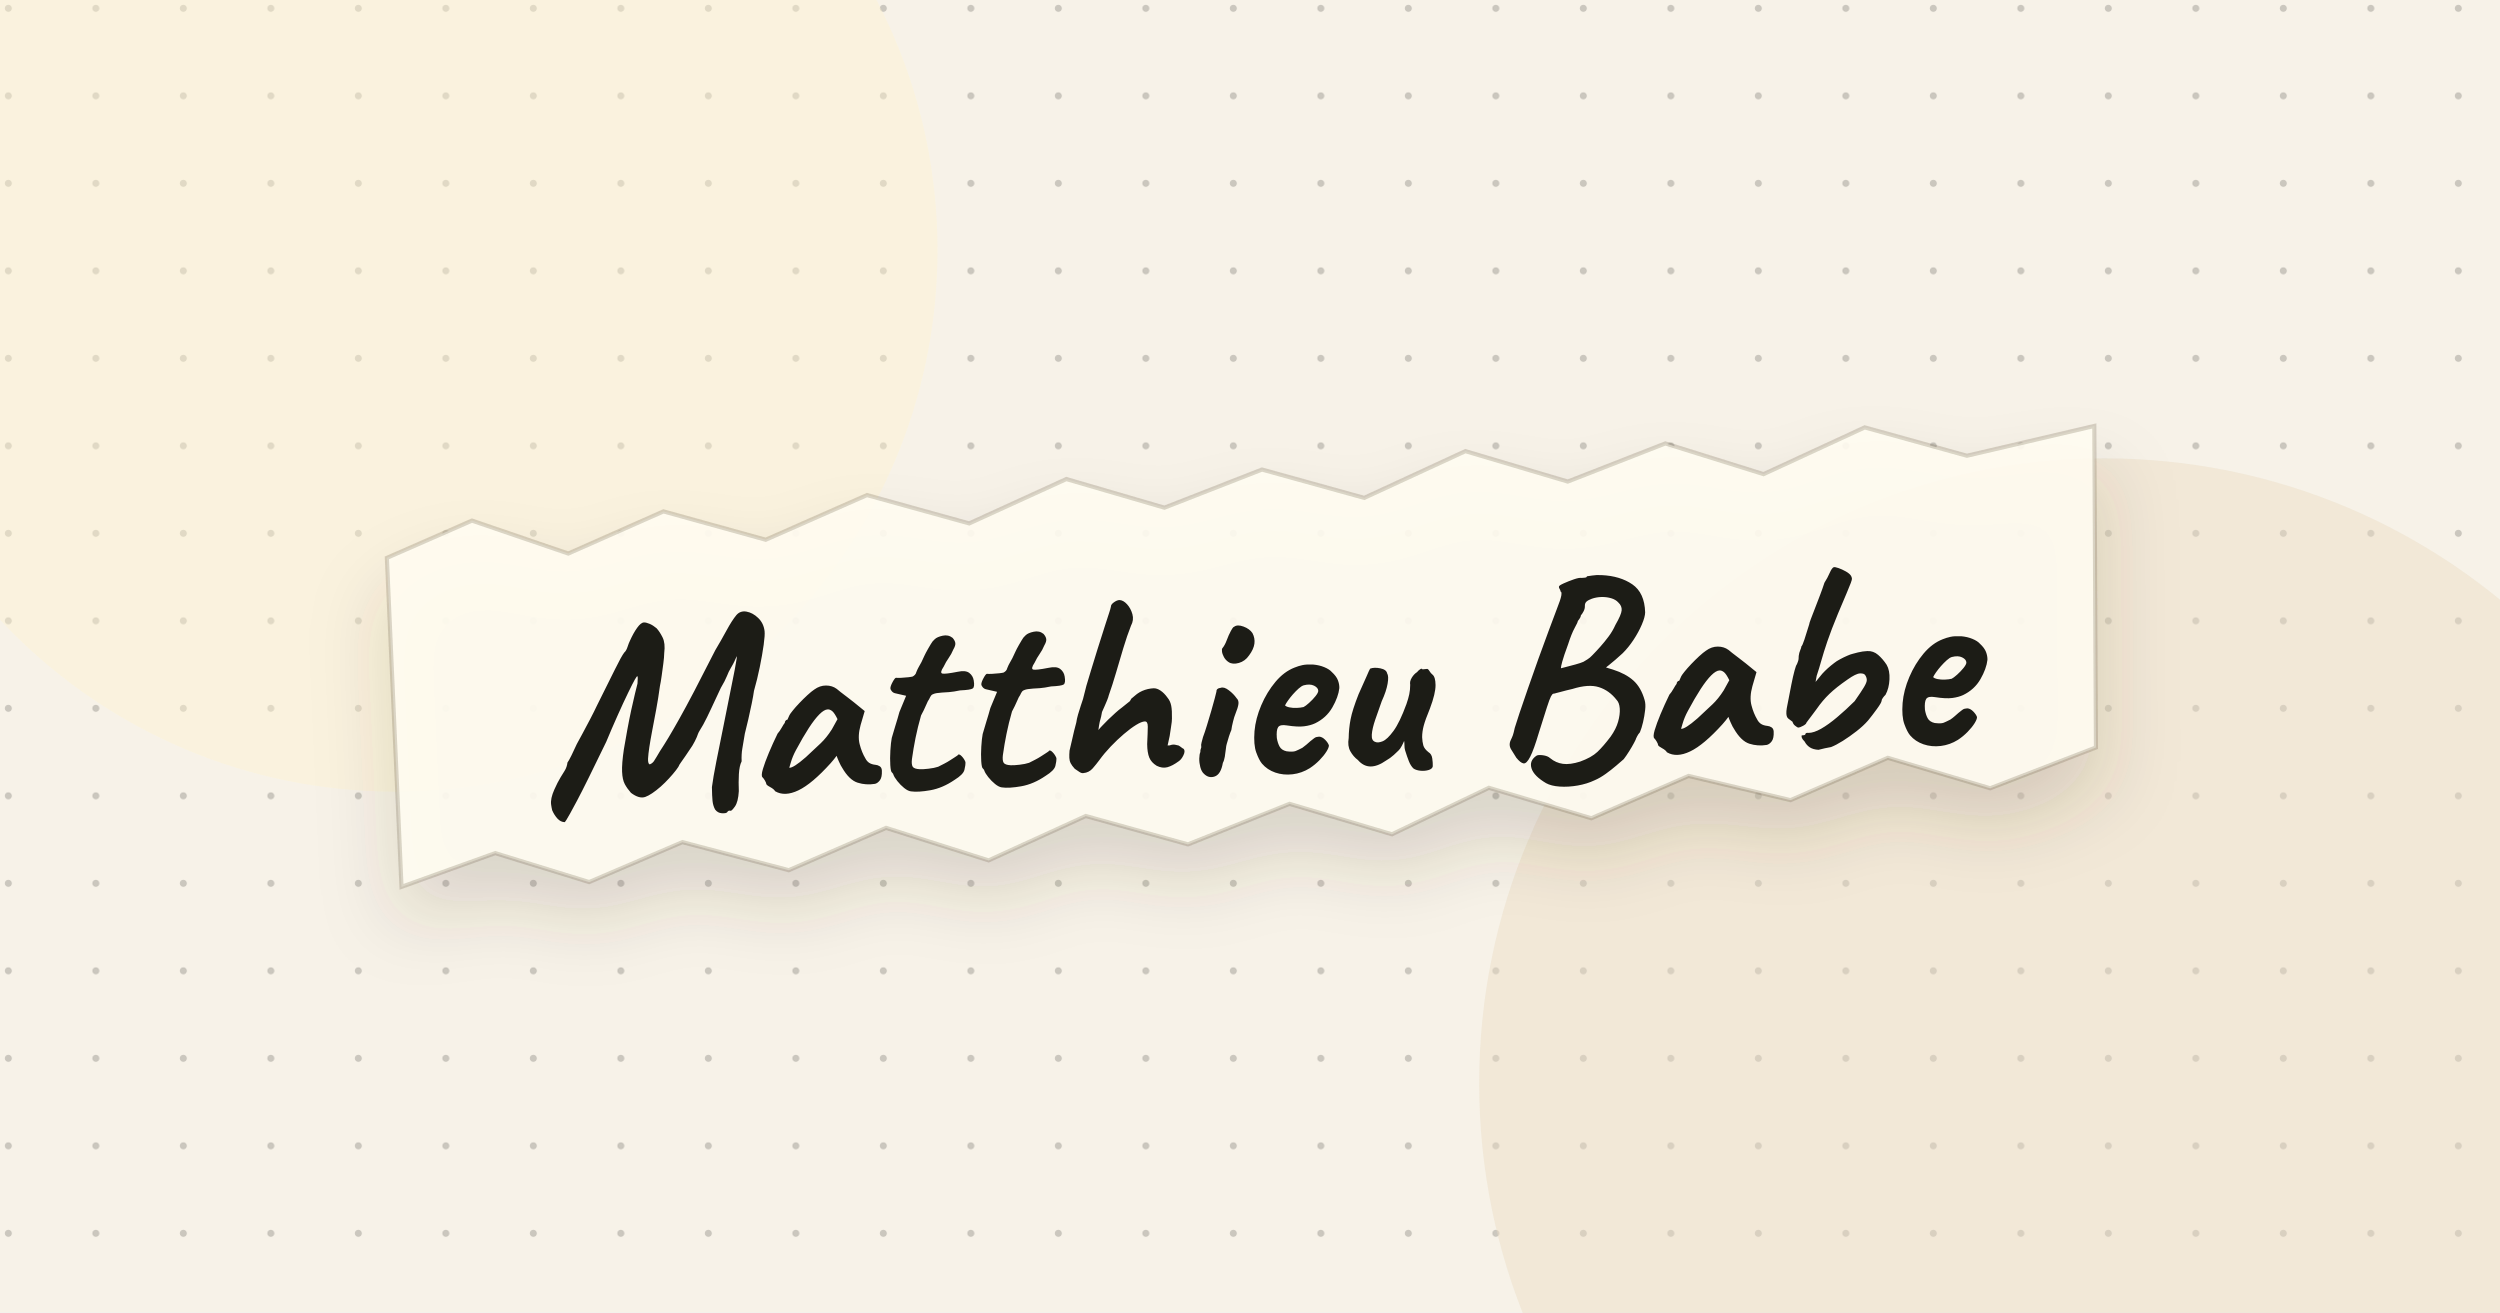
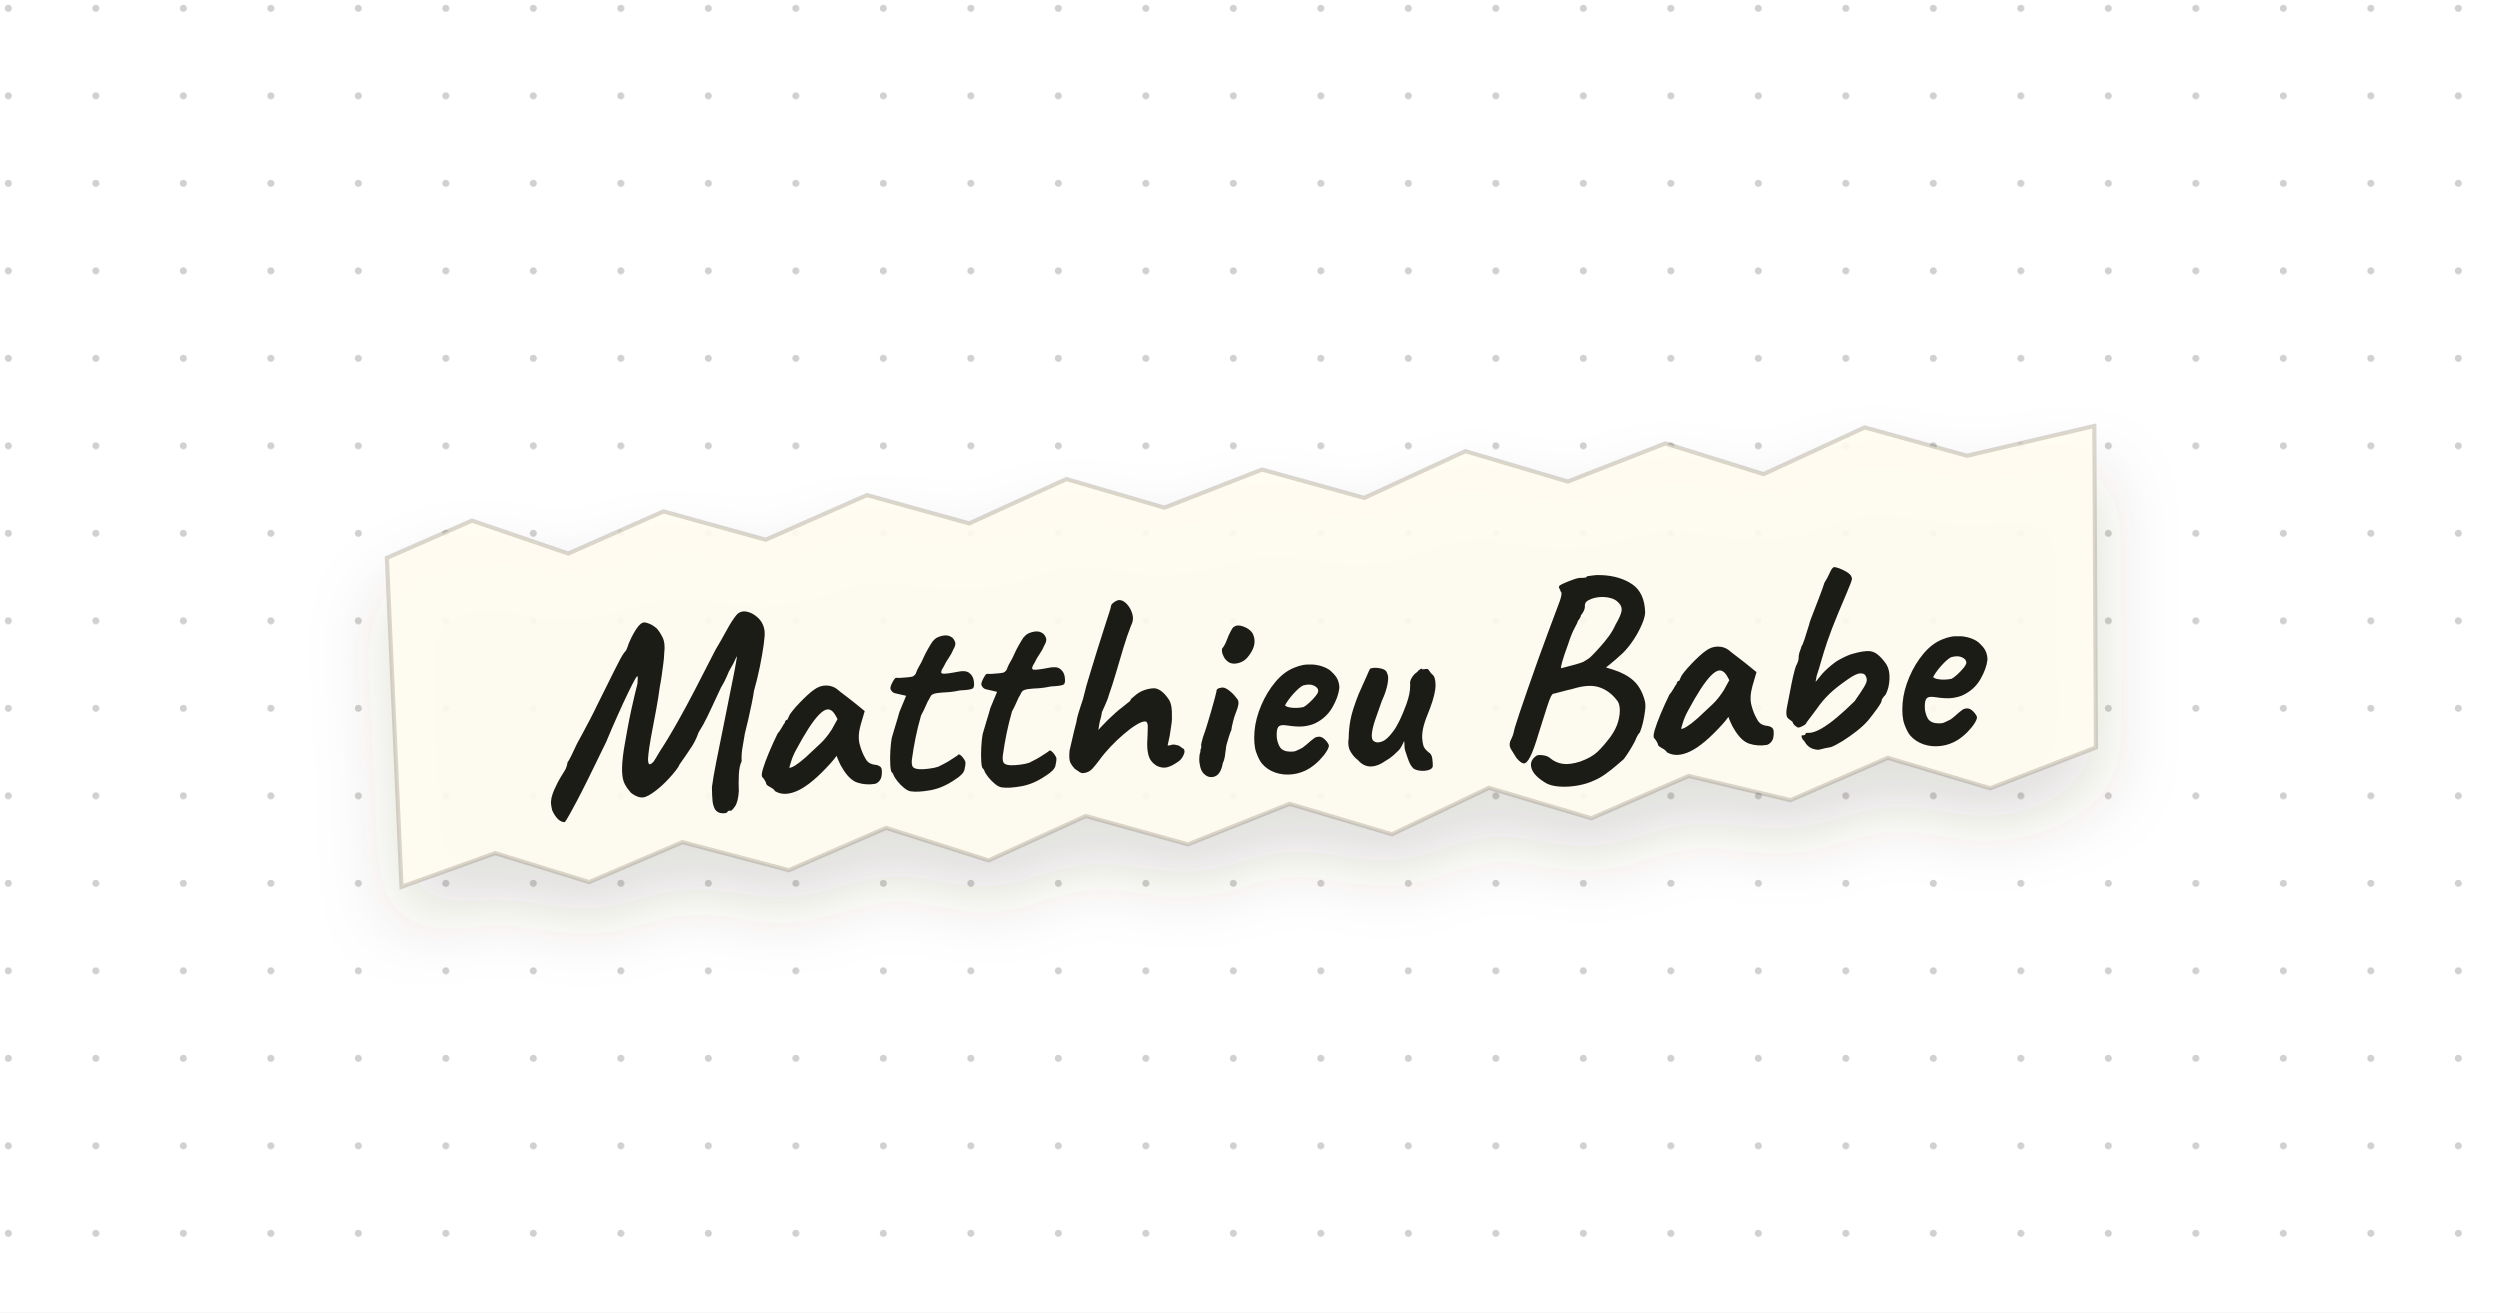
<svg xmlns="http://www.w3.org/2000/svg" width="1200" height="630" viewBox="0 0 1200 630">
  <defs>
    <pattern id="dots" width="42" height="42" patternUnits="userSpaceOnUse">
      <circle cx="4" cy="4" r="1.7" fill="rgba(28,26,23,0.2)" />
    </pattern>
    <filter id="shadow" x="-20%" y="-80%" width="140%" height="260%">
      <feDropShadow dx="0" dy="20" stdDeviation="18" flood-color="#4b3823" flood-opacity="0.18" />
    </filter>
  </defs>
-   <rect width="1200" height="630" fill="#f7f2e8" />
+   <rect width="1200" height="630" fill="#ffffff" />
  <rect width="1200" height="630" fill="url(#dots)" />
-   <circle cx="190" cy="120" r="260" fill="#fff4cf" opacity="0.42" />
-   <circle cx="1010" cy="520" r="300" fill="#eadcc4" opacity="0.45" />
  <g filter="url(#shadow)" transform="translate(600 315) rotate(-4)">
    <path d="M-410,-76 L-368,-91 L-323,-72 L-276,-89 L-228,-72 L-178,-90 L-130,-73 L-82,-91 L-36,-74 L12,-89 L60,-72 L110,-91 L158,-73 L206,-88 L252,-70 L302,-89 L350,-72 L412,-82 L402,72 L350,88 L302,70 L254,87 L206,72 L158,89 L110,71 L62,90 L14,72 L-36,88 L-84,71 L-132,89 L-180,70 L-228,87 L-278,70 L-324,86 L-368,69 L-414,82 Z" fill="rgba(255,252,241,0.9)" stroke="rgba(92,78,54,0.22)" stroke-width="2" />
    <g transform="rotate(1.5) translate(0 14)">
      <path fill="#1c1a17" d="M-254.03 49.90L-254.03 49.90Q-254.56 50.42-256.54 50.23Q-258.52 50.03-259.71 48.31L-259.71 48.31Q-260.63 46.46-260.77 44.09Q-260.90 41.71-260.77 37.49L-260.77 37.49Q-259.97 32.87-258.13 25.34Q-256.28 17.82-253.97 8.51Q-251.66-0.79-249.28-10.56L-249.28-10.56Q-248.09-15.18-247.37-18.35Q-246.64-21.52-246.31-23.17Q-245.98-24.82-245.98-24.82L-245.98-24.82Q-246.11-24.55-246.31-24.29Q-246.51-24.02-246.64-23.76Q-246.77-23.50-246.91-23.23L-246.91-23.23Q-246.91-23.23-247.37-22.31Q-247.83-21.38-249.28-19.14L-249.28-19.14Q-250.34-17.56-251.26-15.44Q-252.19-13.33-254.43-9.90L-254.43-9.90Q-256.54-5.94-259.18-0.79Q-261.82 4.36-263.67 7.39L-263.67 7.39Q-264.59 8.84-265.32 9.90Q-266.05 10.96-266.31 11.62L-266.31 11.62Q-266.84 13.07-268.03 15.18Q-269.21 17.29-270.80 19.27L-270.80 19.27Q-271.59 20.46-272.84 22.04Q-274.10 23.63-275.02 24.88Q-275.95 26.14-275.95 26.14L-275.95 26.14Q-276.21 26.93-277.66 28.64Q-279.11 30.36-281.16 32.41Q-283.21 34.45-285.32 36.17L-285.32 36.17Q-289.94 39.86-292.91 40.79Q-295.88 41.71-299.71 38.54L-299.71 38.54Q-301.42 36.43-302.48 34.25Q-303.53 32.08-303.53 28.25Q-303.53 24.42-302.21 17.56L-302.21 17.56Q-301.29 13.20-300.17 8.32Q-299.05 3.43-297.86-1.12Q-296.67-5.68-295.68-9.04Q-294.69-12.41-294.29-13.73L-294.29-13.73Q-293.90-17.03-294.16-17.23Q-294.43-17.42-295.48-15.71L-295.48-15.71Q-296.41-14.26-298.91-9.64Q-301.42-5.02-304.52 1.19Q-307.63 7.39-310.53 13.60L-310.53 13.60Q-315.94 23.63-319.64 30.36Q-323.33 37.09-325.71 41.12Q-328.09 45.14-329.34 47.19Q-330.59 49.24-331.19 50.09Q-331.78 50.95-332.05 51.22L-332.05 51.22Q-334.03 51.08-335.48 49.37Q-336.93 47.65-337.85 45.28L-337.85 45.28Q-338.12 43.96-338.25 42.50Q-338.38 41.05-337.92 39.27Q-337.46 37.49-336.40 35.38L-336.40 35.38Q-334.69 31.94-333.10 29.57Q-331.52 27.19-331.12 26.66L-331.12 26.66Q-330.46 25.74-330.07 24.68Q-329.67 23.63-329.54 22.70L-329.54 22.70Q-328.88 21.91-327.49 19.40Q-326.11 16.90-324.65 13.99L-324.65 13.99Q-323.60 12.28-321.75 9.17Q-319.90 6.07-317.79 2.44Q-315.68-1.19-314.09-4.22L-314.09-4.22Q-308.29-14.65-304.85-20.92Q-301.42-27.19-299.97-28.91L-299.97-28.91Q-299.05-29.57-298.32-31.48Q-297.59-33.40-297.07-34.32L-297.07-34.32Q-295.22-38.02-293.30-40.46Q-291.39-42.90-289.94-42.90L-289.94-42.90Q-288.88-42.90-287.23-42.11Q-285.58-41.32-284.00-39.86L-284.00-39.86Q-282.55-38.15-281.29-35.31Q-280.04-32.47-280.83-27.85L-280.83-27.85Q-280.96-25.74-281.49-22.77Q-282.02-19.80-282.55-16.90Q-283.07-13.99-283.60-12.01L-283.60-12.01Q-284.66-6.07-285.91-0.73Q-287.17 4.62-288.22 9.11Q-289.28 13.60-289.94 16.96Q-290.60 20.33-290.80 22.44Q-290.99 24.55-290.33 25.21L-290.33 25.21Q-289.94 25.34-289.21 24.88Q-288.49 24.42-288.09 23.89L-288.09 23.89Q-287.30 22.84-286.64 21.78Q-285.98 20.72-284.92 19.14L-284.92 19.14Q-282.81 16.24-280.50 12.74Q-278.19 9.24-274.96 4.03Q-271.72-1.19-267.23-8.91Q-262.75-16.63-256.28-28.12L-256.28-28.12Q-253.24-32.74-250.47-37.36Q-247.70-41.98-245.45-44.48L-245.45-44.48Q-243.47-46.60-240.50-45.94Q-237.53-45.28-235.03-42.64Q-232.52-40.00-232.25-36.17L-232.25-36.17Q-232.12-34.32-232.98-29.63Q-233.84-24.95-235.29-19.14Q-236.74-13.33-238.59-7.79L-238.59-7.79Q-238.99-5.54-239.91-1.85Q-240.83 1.85-241.89 5.68Q-242.95 9.50-243.87 12.54L-243.87 12.54Q-244.79 17.03-245.39 19.67Q-245.98 22.31-245.98 25.74L-245.98 25.74Q-247.17 27.85-247.57 31.81Q-247.96 35.77-247.96 40.00L-247.96 40.00Q-248.49 45.14-250.14 47.26Q-251.79 49.37-252.32 49.24L-252.32 49.24Q-253.37 48.84-254.03 49.90ZM-230.54 40.79L-230.54 40.79Q-231.07 39.73-232.85 38.68Q-234.63 37.62-234.63 37.09L-234.63 37.09Q-234.63 36.56-235.22 35.44Q-235.82 34.32-236.35 33.79L-236.35 33.79Q-237.01 33.00-235.95 29.90Q-234.89 26.80-232.78 22.31Q-230.67 17.82-228.16 13.20L-228.16 13.20Q-227.11 12.14-226.05 10.43Q-224.99 8.71-224.47 8.18L-224.47 8.18Q-224.47 7.66-224.07 7.19Q-223.67 6.73-223.15 6.73L-223.15 6.73L-222.09 4.62Q-221.83 4.09-220.44 2.51Q-219.05 0.92-217.07-0.99Q-215.09-2.90-213.05-4.62Q-211.00-6.34-209.68-7.13L-209.68-7.13Q-206.91-8.98-203.94-8.84Q-200.97-8.71-198.86-7.00L-198.86-7.00Q-198.46-6.60-197.08-5.41Q-195.69-4.22-193.91-2.77Q-192.13-1.32-190.81-0.13L-190.81-0.13L-185.92 4.22L-188.17 10.82Q-189.88 16.10-189.02 20.06Q-188.17 24.02-186.58 26.93L-186.58 26.93Q-185.92 28.38-184.80 29.17Q-183.68 29.96-181.83 30.23L-181.83 30.23Q-180.77 30.36-179.85 31.02Q-178.93 31.68-178.93 33.13L-178.93 33.13Q-178.93 36.30-180.05 37.69Q-181.17 39.07-182.49 39.34L-182.49 39.34Q-186.85 39.86-190.81 38.41Q-194.77 36.96-197.93 30.89L-197.93 30.89Q-198.46 30.10-199.32 27.92Q-200.18 25.74-200.31 25.08L-200.31 25.08Q-200.84 25.74-201.70 26.73Q-202.55 27.72-203.35 28.51L-203.35 28.51Q-212.72 38.02-219.38 40.85Q-226.05 43.69-230.54 40.79ZM-223.28 29.83L-223.28 29.83Q-222.35 29.96-220.37 28.84Q-218.39 27.72-215.09 25.08L-215.09 25.08Q-210.61 21.25-207.70 18.74Q-204.80 16.24-202.03 12.28L-202.03 12.28L-199.12 7.52Q-200.44 4.49-201.50 3.56Q-202.55 2.64-203.61 2.64L-203.61 2.64Q-205.33 2.64-207.70 4.82Q-210.08 7.00-213.05 11.15Q-216.02 15.31-219.71 21.52L-219.71 21.52Q-221.43 24.42-222.35 27.13Q-223.28 29.83-223.28 29.83ZM-165.46 43.69L-165.46 43.69Q-166.91 43.43-168.63 41.91Q-170.35 40.39-171.73 38.48Q-173.12 36.56-173.51 35.24L-173.51 35.24Q-173.51 34.98-173.84 34.58Q-174.17 34.19-174.17 34.19L-174.17 34.19Q-174.70 33.79-174.77 30.69Q-174.83 27.59-174.44 23.76Q-174.04 19.93-173.51 17.69L-173.51 17.69Q-172.85 15.58-171.53 11.95Q-170.21 8.32-169.29 5.41L-169.29 5.41L-165.73-2.24L-171.01-3.70Q-171.93-3.96-172.52-4.75Q-173.12-5.54-173.12-6.07L-173.12-6.07Q-173.12-7.13-171.93-9.11Q-170.74-11.09-170.21-11.09L-170.21-11.09Q-169.55-10.96-167.77-10.96Q-165.99-10.96-164.27-11.09Q-162.56-11.22-162.16-11.35L-162.16-11.35Q-161.63-11.62-161.11-12.08Q-160.58-12.54-160.31-13.46L-160.31-13.46Q-159.65-14.92-159.13-15.71Q-158.60-16.50-157.67-18.08L-157.67-18.08Q-156.75-19.80-156.16-20.99Q-155.56-22.18-154.24-24.29L-154.24-24.29Q-153.58-25.21-152.79-26.53Q-152.00-27.85-150.81-28.78L-150.81-28.78Q-149.62-29.83-146.92-30.29Q-144.21-30.76-142.23-29.04L-142.23-29.04Q-141.17-27.72-141.04-26.53Q-140.91-25.34-142.10-23.50L-142.10-23.50Q-143.15-21.25-144.54-19.47Q-145.93-17.69-147.11-15.44L-147.11-15.44Q-149.23-12.54-147.91-12.14Q-146.59-11.75-140.51-12.67L-140.51-12.67Q-136.69-13.33-134.97-11.88Q-133.25-10.43-132.99-8.18L-132.99-8.18Q-132.59-5.02-133.65-4.36Q-134.71-3.70-139.72-3.70L-139.72-3.70Q-142.89-3.17-145.13-3.10Q-147.38-3.04-148.43-3.04L-148.43-3.04Q-150.15-2.90-150.68-2.90Q-151.21-2.90-152.26-2.64L-152.26-2.64Q-153.32-2.38-153.78-1.78Q-154.24-1.19-154.77-0.13L-154.77-0.13Q-155.30 0.40-156.35 2.64Q-157.41 4.88-158.99 7.52L-158.99 7.52Q-160.84 13.07-162.10 18.15Q-163.35 23.23-164.27 28.25L-164.27 28.25Q-164.67 30.76-164.08 31.88Q-163.48 33.00-160.71 33.26L-160.71 33.26Q-159.26 33.40-156.49 33.20Q-153.71 33.00-151.87 32.47L-151.87 32.47Q-150.41 31.81-148.83 31.09Q-147.25 30.36-145.93 29.57L-145.93 29.57Q-144.74 28.91-143.55 28.18Q-142.36 27.46-142.36 27.46L-142.36 27.46Q-141.70 26.40-140.45 27.79Q-139.19 29.17-138.67 30.76L-138.67 30.76Q-138.67 32.34-139.33 34.52Q-139.99 36.70-144.21 39.07L-144.21 39.07Q-150.15 42.77-156.09 43.56Q-162.03 44.35-165.46 43.69ZM-121.77 43.69L-121.77 43.69Q-123.22 43.43-124.94 41.91Q-126.65 40.39-128.04 38.48Q-129.43 36.56-129.82 35.24L-129.82 35.24Q-129.82 34.98-130.15 34.58Q-130.48 34.19-130.48 34.19L-130.48 34.19Q-131.01 33.79-131.08 30.69Q-131.14 27.59-130.75 23.76Q-130.35 19.93-129.82 17.69L-129.82 17.69Q-129.16 15.58-127.84 11.95Q-126.52 8.32-125.60 5.41L-125.60 5.41L-122.03-2.24L-127.31-3.70Q-128.24-3.96-128.83-4.75Q-129.43-5.54-129.43-6.07L-129.43-6.07Q-129.43-7.13-128.24-9.11Q-127.05-11.09-126.52-11.09L-126.52-11.09Q-125.86-10.96-124.08-10.96Q-122.30-10.96-120.58-11.09Q-118.87-11.22-118.47-11.35L-118.47-11.35Q-117.94-11.62-117.41-12.08Q-116.89-12.54-116.62-13.46L-116.62-13.46Q-115.96-14.92-115.43-15.71Q-114.91-16.50-113.98-18.08L-113.98-18.08Q-113.06-19.80-112.46-20.99Q-111.87-22.18-110.55-24.29L-110.55-24.29Q-109.89-25.21-109.10-26.53Q-108.31-27.85-107.12-28.78L-107.12-28.78Q-105.93-29.83-103.22-30.29Q-100.52-30.76-98.54-29.04L-98.54-29.04Q-97.48-27.72-97.35-26.53Q-97.22-25.34-98.41-23.50L-98.41-23.50Q-99.46-21.25-100.85-19.47Q-102.23-17.69-103.42-15.44L-103.42-15.44Q-105.53-12.54-104.21-12.14Q-102.89-11.75-96.82-12.67L-96.82-12.67Q-92.99-13.33-91.28-11.88Q-89.56-10.43-89.30-8.18L-89.30-8.18Q-88.90-5.02-89.96-4.36Q-91.01-3.70-96.03-3.70L-96.03-3.70Q-99.20-3.17-101.44-3.10Q-103.69-3.04-104.74-3.04L-104.74-3.04Q-106.46-2.90-106.99-2.90Q-107.51-2.90-108.57-2.64L-108.57-2.64Q-109.63-2.38-110.09-1.78Q-110.55-1.19-111.08-0.13L-111.08-0.13Q-111.61 0.40-112.66 2.64Q-113.72 4.88-115.30 7.52L-115.30 7.52Q-117.15 13.07-118.40 18.15Q-119.66 23.23-120.58 28.25L-120.58 28.25Q-120.98 30.76-120.38 31.88Q-119.79 33.00-117.02 33.26L-117.02 33.26Q-115.57 33.40-112.79 33.20Q-110.02 33.00-108.17 32.47L-108.17 32.47Q-106.72 31.81-105.14 31.09Q-103.55 30.36-102.23 29.57L-102.23 29.57Q-101.05 28.91-99.86 28.18Q-98.67 27.46-98.67 27.46L-98.67 27.46Q-98.01 26.40-96.76 27.79Q-95.50 29.17-94.97 30.76L-94.97 30.76Q-94.97 32.34-95.63 34.52Q-96.29 36.70-100.52 39.07L-100.52 39.07Q-106.46 42.77-112.40 43.56Q-118.34 44.35-121.77 43.69ZM-82.30 38.54L-82.30 38.54Q-83.23 38.68-84.35 37.82Q-85.47 36.96-86.39 36.30L-86.39 36.30Q-87.71 34.72-88.24 33.53Q-88.77 32.34-88.77 30.89Q-88.77 29.44-88.51 27.46L-88.51 27.46Q-87.85 25.34-86.92 21.78Q-86.00 18.22-84.68 14.12L-84.68 14.12Q-84.41 12.54-83.69 10.36Q-82.96 8.18-82.17 6.14Q-81.38 4.09-80.98 3.04L-80.98 3.04Q-80.06-0.26-79.07-3.30Q-78.08-6.34-76.63-10.30Q-75.17-14.26-73.06-20.33L-73.06-20.33Q-70.16-28.25-68.71-32.21Q-67.25-36.17-66.59-37.88Q-65.93-39.60-65.67-40.66L-65.67-40.66Q-65.67-41.71-64.15-42.70Q-62.63-43.69-61.45-43.69L-61.45-43.69Q-59.60-43.56-57.88-41.51Q-56.17-39.47-55.51-36.63Q-54.85-33.79-56.43-31.15L-56.43-31.15Q-58.54-26.40-60.59-20.53Q-62.63-14.65-64.61-8.84Q-66.59-3.04-68.57 1.85L-68.57 1.85Q-68.71 2.51-69.43 4.09Q-70.16 5.68-70.69 6.73L-70.69 6.73Q-71.21 7.79-71.68 8.71Q-72.14 9.64-72.14 9.64L-72.14 9.64Q-72.27 10.43-72.67 11.88Q-73.06 13.33-73.46 14.39L-73.46 14.39Q-73.59 15.05-73.85 16.10Q-74.12 17.16-74.25 18.22L-74.25 18.22Q-73.59 17.42-72.40 16.30Q-71.21 15.18-69.37 13.46L-69.37 13.46Q-67.25 11.62-65.67 10.30Q-64.09 8.98-62.50 7.92L-62.50 7.92Q-61.05 6.86-59.80 5.94Q-58.54 5.02-58.54 5.02L-58.54 5.02Q-58.28 4.62-57.95 4.09Q-57.62 3.56-57.22 3.43L-57.22 3.43Q-56.96 3.17-56.30 2.71Q-55.64 2.24-54.98 1.72L-54.98 1.72Q-53.79 0.92-52.47 0.40Q-51.15-0.13-49.70-0.40Q-48.25-0.66-46.93-0.66L-46.93-0.66Q-45.34-0.66-43.63 0.59Q-41.91 1.85-40.46 4.09L-40.46 4.09Q-39.14 5.81-38.81 8.12Q-38.48 10.43-38.74 14.26L-38.74 14.26Q-38.74 15.31-39.34 18.22Q-39.93 21.12-40.19 22.57L-40.19 22.57L-41.38 27.06L-40.33 27.06Q-38.87 26.53-37.49 26.93Q-36.10 27.32-36.10 27.32L-36.10 27.32Q-35.44 27.72-34.85 28.25Q-34.25 28.78-33.73 29.04L-33.73 29.04Q-32.93 30.10-33.99 32.08Q-35.05 34.06-36.37 34.85L-36.37 34.85Q-39.53 36.96-41.98 37.49Q-44.42 38.02-47.06 36.56L-47.06 36.56Q-49.57 34.85-50.42 32.47Q-51.28 30.10-51.15 26.00L-51.15 26.00Q-50.62 20.20-50.49 17.62Q-50.36 15.05-51.81 15.05L-51.81 15.05Q-53.39 15.05-56.10 16.57Q-58.81 18.08-62.11 20.66Q-65.41 23.23-68.64 26.33Q-71.87 29.44-74.38 32.60L-74.38 32.60Q-75.97 34.58-77.81 36.50Q-79.66 38.41-82.30 38.54ZM-24.62 41.32L-24.62 41.32Q-25.67 40.26-26.14 38.15Q-26.60 36.04-26.47 33.99Q-26.33 31.94-25.81 30.89L-25.81 30.89Q-25.81 29.83-25.48 29.24Q-25.15 28.64-25.28 28.12L-25.28 28.12Q-25.41 27.59-25.01 26.27Q-24.62 24.95-24.22 23.76L-24.22 23.76Q-23.30 21.65-22.11 18.28Q-20.92 14.92-19.73 11.42Q-18.55 7.92-17.75 5.35Q-16.96 2.77-16.83 2.24L-16.83 2.24Q-16.83 0.66-14.72 0.53L-14.72 0.53Q-13.13-0.00-10.89 1.85Q-8.65 3.70-7.33 5.81L-7.33 5.81Q-6.27 6.86-6.53 8.58Q-6.80 10.30-8.25 13.46L-8.25 13.46Q-8.78 14.52-9.50 16.96Q-10.23 19.40-10.49 20.99L-10.49 20.99Q-11.02 22.04-11.75 23.96Q-12.47 25.87-13.00 27.59L-13.00 27.59Q-13.27 28.25-13.53 30.03Q-13.79 31.81-14.19 33.66Q-14.59 35.51-15.25 36.56L-15.25 36.56Q-16.43 41.98-19.40 42.90Q-22.37 43.82-24.62 41.32ZM-10.36-11.62L-10.36-11.62Q-11.81-12.67-12.54-14.19Q-13.27-15.71-13.33-16.90Q-13.40-18.08-13.13-18.35L-13.13-18.35Q-11.81-19.80-10.82-22.18Q-9.83-24.55-8.65-26.53L-8.65-26.53Q-8.38-26.93-7.92-27.65Q-7.46-28.38-6.93-28.51L-6.93-28.51Q-5.35-29.57-2.51-28.38Q0.33-27.19 1.65-25.08L1.65-25.08Q2.84-22.57 2.38-19.93Q1.91-17.29-0.46-14.39L-0.46-14.39Q-2.44-11.75-5.48-11.02Q-8.51-10.30-10.36-11.62ZM26.33 40.92L26.33 40.92Q22.37 43.16 17.95 43.49Q13.53 43.82 9.70 42.31Q5.87 40.79 3.50 37.75L3.50 37.75Q2.18 36.04 0.99 32.27Q-0.20 28.51 0.59 22.04L0.59 22.04Q1.39 15.97 4.36 9.77Q7.33 3.56 11.68-1.19Q16.04-5.94 21.19-7.66L21.19-7.66Q23.03-8.32 24.95-8.65Q26.86-8.98 30.03-8.71L30.03-8.71Q33.07-8.32 35.44-7.19Q37.82-6.07 38.87-4.75L38.87-4.75Q40.99-2.64 41.65-0.66Q42.31 1.32 42.17 3.17L42.17 3.17Q41.51 7.39 38.41 12.28Q35.31 17.16 29.77 19.54L29.77 19.54Q27.52 20.46 24.49 20.72Q21.45 20.99 16.17 19.93L16.17 19.93Q13.00 19.27 12.01 20.59Q11.02 21.91 11.15 25.74L11.15 25.74Q11.42 28.12 12.28 29.90Q13.13 31.68 15.51 32.34L15.51 32.34Q18.55 32.87 19.87 32.41Q21.19 31.94 23.17 31.02L23.17 31.02Q24.22 30.36 25.21 29.57Q26.20 28.78 27.19 27.98Q28.18 27.19 28.84 26.80L28.84 26.80Q29.50 26.27 30.16 26.14Q30.82 26.00 31.48 26.00L31.48 26.00Q32.93 26.14 34.25 27.59Q35.57 29.04 35.97 30.36L35.97 30.36Q35.97 31.42 34.65 33.33Q33.33 35.24 31.15 37.29Q28.97 39.34 26.33 40.92ZM24.62 11.48L24.62 11.48Q25.54 11.09 27.32 9.64Q29.11 8.18 30.56 6.53Q32.01 4.88 32.01 3.96L32.01 3.96Q32.01 2.51 30.10 1.45Q28.18 0.40 25.15 1.06L25.15 1.06Q24.09 1.32 22.64 2.51Q21.19 3.70 19.73 5.21Q18.28 6.73 17.23 8.12Q16.17 9.50 15.77 10.30L15.77 10.30Q16.30 10.96 17.89 11.35Q19.47 11.75 21.38 11.75Q23.30 11.75 24.62 11.48ZM76.10 43.30L76.10 43.30Q74.78 41.98 73.99 39.67Q73.19 37.36 72.40 34.32L72.40 34.32Q72.14 33.26 72.20 31.94Q72.27 30.62 72.14 29.83L72.14 29.83Q71.74 30.76 70.88 32.21Q70.03 33.66 69.23 34.32L69.23 34.32Q68.71 34.85 66.86 36.37Q65.01 37.88 63.16 38.81L63.16 38.81Q58.81 41.58 55.44 41.38Q52.07 41.18 49.57 38.02L49.57 38.02Q47.45 36.30 46.13 33.66Q44.81 31.02 45.61 27.32L45.61 27.32Q45.87 22.70 46.93 18.28Q47.98 13.86 51.28 6.47L51.28 6.47Q54.05 1.06 55.51-1.98Q56.96-5.02 57.35-5.54L57.35-5.54Q59.33-6.20 62.24-5.48Q65.14-4.75 65.41-2.90L65.41-2.90Q66.20-1.58 65.41 2.05Q64.61 5.68 62.24 10.30L62.24 10.30Q60.39 14.78 58.74 19.01Q57.09 23.23 56.76 26.14Q56.43 29.04 58.28 29.70L58.28 29.70Q59.47 30.36 61.78 29.57Q64.09 28.78 67.25 24.82Q70.42 20.86 73.99 12.28L73.99 12.28Q75.04 9.64 75.57 7.59Q76.10 5.54 76.23 3.04L76.23 3.04Q75.97 1.45 77.09-0.26Q78.21-1.98 79.79-2.90L79.79-2.90Q80.32-3.56 81.25-4.16Q82.17-4.75 82.43-4.09L82.43-4.09L84.55-4.22Q85.07-4.36 85.73-3.17Q86.39-1.98 87.05-1.45L87.05-1.45Q88.51-0.26 88.37 3.70Q88.24 7.66 85.21 14.78L85.21 14.78Q82.70 20.20 81.84 22.97Q80.98 25.74 80.85 28.38L80.85 28.38Q80.85 30.76 81.25 32.41Q81.64 34.06 83.62 35.77L83.62 35.77Q85.07 36.70 85.27 38.87Q85.47 41.05 85.34 42.64L85.34 42.64Q85.07 43.82 83.29 44.29Q81.51 44.75 79.46 44.48Q77.42 44.22 76.10 43.30ZM139.33 53.06L139.33 53.06Q133.65 49.37 132.66 45.67Q131.67 41.98 135.23 39.73L135.23 39.73Q136.03 39.20 138.34 39.60Q140.65 40.00 141.83 41.18L141.83 41.18Q144.47 43.56 147.84 44.15Q151.21 44.75 156.09 43.43L156.09 43.43Q161.63 41.71 164.60 39.14Q167.57 36.56 171.27 32.08L171.27 32.08Q174.04 28.51 175.16 25.08Q176.29 21.65 176.22 18.81Q176.15 15.97 174.83 14.52L174.83 14.52Q171.53 9.90 166.65 8.12Q161.77 6.34 153.85 8.45L153.85 8.45Q152.92 8.58 151.07 8.98Q149.23 9.37 147.77 9.70Q146.32 10.03 146.19 10.03L146.19 10.03Q145.27 10.30 144.74 10.30Q144.21 10.30 143.48 11.55Q142.76 12.80 141.31 16.70Q139.85 20.59 136.95 28.64L136.95 28.64Q134.18 36.70 132.26 40.06Q130.35 43.43 128.90 43.10Q127.45 42.77 125.60 40.26L125.60 40.26Q124.54 38.41 123.29 36.17Q122.03 33.92 123.35 31.55L123.35 31.55Q124.01 30.36 124.41 29.37Q124.81 28.38 125.47 25.87L125.47 25.87Q126.13 23.89 128.04 18.94Q129.95 13.99 132.59 7.33Q135.23 0.66 138.14-6.47Q141.04-13.60 143.75-19.93Q146.45-26.27 148.30-30.62L148.30-30.62Q150.15-34.72 150.55-36.56Q150.94-38.41 150.28-38.54L150.28-38.54Q150.28-39.20 149.89-39.80Q149.49-40.39 149.62-40.92L149.62-40.92Q149.62-41.45 151.93-42.37Q154.24-43.30 156.88-44.09Q159.52-44.88 160.71-44.62L160.71-44.62Q161.37-44.62 162.29-44.68Q163.22-44.75 163.22-45.28L163.22-45.28Q163.61-45.28 165.73-45.54Q167.84-45.80 170.35-45.54L170.35-45.54Q179.19-44.75 184.87-40.46Q190.54-36.17 190.41-26.80L190.41-26.80Q190.28-24.55 188.56-20.99Q186.85-17.42 184.27-13.86Q181.70-10.30 178.79-7.66L178.79-7.66Q177.08-6.20 175.16-4.69Q173.25-3.17 171.86-2.18Q170.48-1.19 170.48-1.19L170.48-1.19Q170.48-1.19 171.53-0.79Q172.59-0.40 173.78-0.00L173.78-0.00Q179.85 2.24 183.35 5.68Q186.85 9.11 188.30 15.18L188.30 15.18Q188.83 17.16 188.36 20.06Q187.90 22.97 187.11 25.81Q186.32 28.64 185.39 30.62L185.39 30.62Q184.47 31.55 183.94 32.54Q183.41 33.53 183.41 33.53L183.41 33.53Q183.41 33.79 182.36 35.57Q181.30 37.36 179.85 39.47Q178.40 41.58 177.08 43.16L177.08 43.16Q175.76 44.22 173.32 46.13Q170.87 48.05 168.04 49.90Q165.20 51.74 162.69 52.67L162.69 52.67Q158.99 54.25 154.44 54.85Q149.89 55.44 145.79 54.98Q141.70 54.52 139.33 53.06ZM148.83-1.72L148.83-1.72Q148.83-1.72 151.01-2.18Q153.19-2.64 155.83-3.23Q158.47-3.83 159.79-4.36L159.79-4.36Q160.45-4.75 161.70-5.41Q162.95-6.07 164.27-7.39L164.27-7.39Q166.12-9.11 168.23-11.29Q170.35-13.46 172.39-15.97Q174.44-18.48 175.89-21.38L175.89-21.38Q178.93-26.14 179.19-28.25Q179.45-30.36 177.74-32.08L177.74-32.08Q176.55-33.53 174.44-34.25Q172.33-34.98 169.88-35.05Q167.44-35.11 165.20-34.45L165.20-34.45Q163.48-33.92 162.56-33.20Q161.63-32.47 161.63-31.02L161.63-31.02Q161.63-29.83 160.91-28.58Q160.18-27.32 159.52-26.66L159.52-26.66Q159.39-25.74 158.66-24.88Q157.94-24.02 157.94-24.02L157.94-24.02Q157.94-23.50 156.29-20.79Q154.64-18.08 152.79-13.07L152.79-13.07Q150.41-7.39 149.62-4.88Q148.83-2.38 148.83-1.72ZM197.93 40.79L197.93 40.79Q197.41 39.73 195.62 38.68Q193.84 37.62 193.84 37.09L193.84 37.09Q193.84 36.56 193.25 35.44Q192.65 34.32 192.13 33.79L192.13 33.79Q191.47 33.00 192.52 29.90Q193.58 26.80 195.69 22.31Q197.80 17.82 200.31 13.20L200.31 13.20Q201.37 12.14 202.42 10.43Q203.48 8.71 204.01 8.18L204.01 8.18Q204.01 7.66 204.40 7.19Q204.80 6.73 205.33 6.73L205.33 6.73L206.38 4.62Q206.65 4.09 208.03 2.51Q209.42 0.92 211.40-0.99Q213.38-2.90 215.42-4.62Q217.47-6.34 218.79-7.13L218.79-7.13Q221.56-8.98 224.53-8.84Q227.50-8.71 229.61-7.00L229.61-7.00Q230.01-6.60 231.40-5.41Q232.78-4.22 234.56-2.77Q236.35-1.32 237.67-0.13L237.67-0.13L242.55 4.22L240.31 10.82Q238.59 16.10 239.45 20.06Q240.31 24.02 241.89 26.93L241.89 26.93Q242.55 28.38 243.67 29.17Q244.79 29.96 246.64 30.23L246.64 30.23Q247.70 30.36 248.62 31.02Q249.55 31.68 249.55 33.13L249.55 33.13Q249.55 36.30 248.42 37.69Q247.30 39.07 245.98 39.34L245.98 39.34Q241.63 39.86 237.67 38.41Q233.71 36.96 230.54 30.89L230.54 30.89Q230.01 30.10 229.15 27.92Q228.29 25.74 228.16 25.08L228.16 25.08Q227.63 25.74 226.78 26.73Q225.92 27.72 225.13 28.51L225.13 28.51Q215.75 38.02 209.09 40.85Q202.42 43.69 197.93 40.79ZM205.19 29.83L205.19 29.83Q206.12 29.96 208.10 28.84Q210.08 27.72 213.38 25.08L213.38 25.08Q217.87 21.25 220.77 18.74Q223.67 16.24 226.45 12.28L226.45 12.28L229.35 7.52Q228.03 4.49 226.97 3.56Q225.92 2.64 224.86 2.64L224.86 2.64Q223.15 2.64 220.77 4.82Q218.39 7.00 215.42 11.15Q212.45 15.31 208.76 21.52L208.76 21.52Q207.04 24.42 206.12 27.13Q205.19 29.83 205.19 29.83ZM270.67 42.77L270.67 42.77Q268.03 42.50 266.51 41.38Q264.99 40.26 264.20 38.54L264.20 38.54Q263.14 37.36 262.94 36.70Q262.75 36.04 262.88 35.51L262.88 35.51Q263.54 35.51 264.07 35.44Q264.59 35.38 264.73 34.98L264.73 34.98Q264.73 34.58 265.19 34.45Q265.65 34.32 266.18 34.45L266.18 34.45Q268.69 34.58 272.32 32.74Q275.95 30.89 280.30 27.52Q284.66 24.16 289.01 20.20L289.01 20.20Q292.45 15.71 293.83 13.60Q295.22 11.48 295.28 10.36Q295.35 9.24 294.69 8.05L294.69 8.05Q294.16 7.00 292.18 7.00Q290.20 7.00 286.11 9.64L286.11 9.64Q280.43 13.20 277.00 16.24Q273.57 19.27 270.67 23.10L270.67 23.10Q269.61 24.42 268.36 25.94Q267.10 27.46 266.24 28.51Q265.39 29.57 265.39 29.57L265.39 29.57Q265.39 30.10 263.87 30.89Q262.35 31.68 261.29 31.68L261.29 31.68Q260.77 31.42 259.91 30.69Q259.05 29.96 258.79 28.78L258.79 28.78Q257.60 27.85 256.81 27.13Q256.01 26.40 256.01 24.68L256.01 24.68Q256.01 23.63 256.34 22.04Q256.67 20.46 257.33 17.95L257.33 17.95Q258.13 14.52 259.05 10.76Q259.97 7.00 260.83 4.29Q261.69 1.58 262.09 1.32L262.09 1.32Q262.09 1.32 262.61 0.13Q263.14-1.06 263.14-2.64L263.14-2.64Q263.41-4.22 264.00-5.41Q264.59-6.60 264.59-7.13L264.59-7.13Q265.12-7.52 266.18-10.30Q267.23-13.07 268.82-17.56L268.82-17.56Q268.82-17.95 269.74-20.13Q270.67-22.31 271.99-25.28Q273.31-28.25 274.69-31.48Q276.08-34.72 277.00-37.22L277.00-37.22Q278.59-39.47 279.71-41.78Q280.83-44.09 281.75-44.48L281.75-44.48Q282.41-44.62 284.06-43.96Q285.71-43.30 287.43-42.24Q289.15-41.18 289.81-40.13L289.81-40.13Q290.20-39.47 290.27-38.81Q290.33-38.15 289.67-36.63Q289.01-35.11 287.43-31.75Q285.85-28.38 282.94-22.31L282.94-22.31Q279.25-14.39 277.20-9.11Q275.15-3.83 273.90-0.00Q272.65 3.83 271.33 7.26L271.33 7.26L270.67 10.16L274.10 6.34Q275.42 5.02 276.87 3.83Q278.32 2.64 280.04 1.45L280.04 1.45Q281.09 0.66 282.88-0.20Q284.66-1.06 286.37-1.72Q288.09-2.38 288.88-2.51L288.88-2.51Q289.28-2.64 291.59-3.10Q293.90-3.56 296.14-3.56L296.14-3.56Q299.05-3.56 301.22-1.52Q303.40 0.53 305.12 3.43L305.12 3.43Q306.57 6.20 306.17 10.49Q305.78 14.78 303.93 17.82L303.93 17.82Q303.27 18.35 302.61 19.21Q301.95 20.06 301.95 20.59L301.95 20.59Q301.82 21.52 299.57 24.35Q297.33 27.19 295.09 29.70L295.09 29.70Q292.71 32.21 289.28 34.65Q285.85 37.09 282.48 39.01Q279.11 40.92 276.74 41.71L276.74 41.71Q275.68 41.84 273.70 42.17Q271.72 42.50 270.67 42.77ZM337.72 40.92L337.72 40.92Q333.76 43.16 329.34 43.49Q324.92 43.82 321.09 42.31Q317.26 40.79 314.89 37.75L314.89 37.75Q313.57 36.04 312.38 32.27Q311.19 28.51 311.98 22.04L311.98 22.04Q312.77 15.97 315.74 9.77Q318.71 3.56 323.07-1.19Q327.43-5.94 332.57-7.66L332.57-7.66Q334.42-8.32 336.34-8.65Q338.25-8.98 341.42-8.71L341.42-8.71Q344.45-8.32 346.83-7.19Q349.21-6.07 350.26-4.75L350.26-4.75Q352.37-2.64 353.03-0.66Q353.69 1.32 353.56 3.17L353.56 3.17Q352.90 7.39 349.80 12.28Q346.70 17.16 341.15 19.54L341.15 19.54Q338.91 20.46 335.87 20.72Q332.84 20.99 327.56 19.93L327.56 19.93Q324.39 19.27 323.40 20.59Q322.41 21.91 322.54 25.74L322.54 25.74Q322.81 28.12 323.66 29.90Q324.52 31.68 326.90 32.34L326.90 32.34Q329.93 32.87 331.25 32.41Q332.57 31.94 334.55 31.02L334.55 31.02Q335.61 30.36 336.60 29.57Q337.59 28.78 338.58 27.98Q339.57 27.19 340.23 26.80L340.23 26.80Q340.89 26.27 341.55 26.14Q342.21 26.00 342.87 26.00L342.87 26.00Q344.32 26.14 345.64 27.59Q346.96 29.04 347.36 30.36L347.36 30.36Q347.36 31.42 346.04 33.33Q344.72 35.24 342.54 37.29Q340.36 39.34 337.72 40.92ZM336.01 11.48L336.01 11.48Q336.93 11.09 338.71 9.64Q340.49 8.18 341.95 6.53Q343.40 4.88 343.40 3.96L343.40 3.96Q343.40 2.51 341.48 1.45Q339.57 0.40 336.53 1.06L336.53 1.06Q335.48 1.32 334.03 2.51Q332.57 3.70 331.12 5.21Q329.67 6.73 328.61 8.12Q327.56 9.50 327.16 10.30L327.16 10.30Q327.69 10.96 329.27 11.35Q330.86 11.75 332.77 11.75Q334.69 11.75 336.01 11.48Z" />
    </g>
  </g>
</svg>
